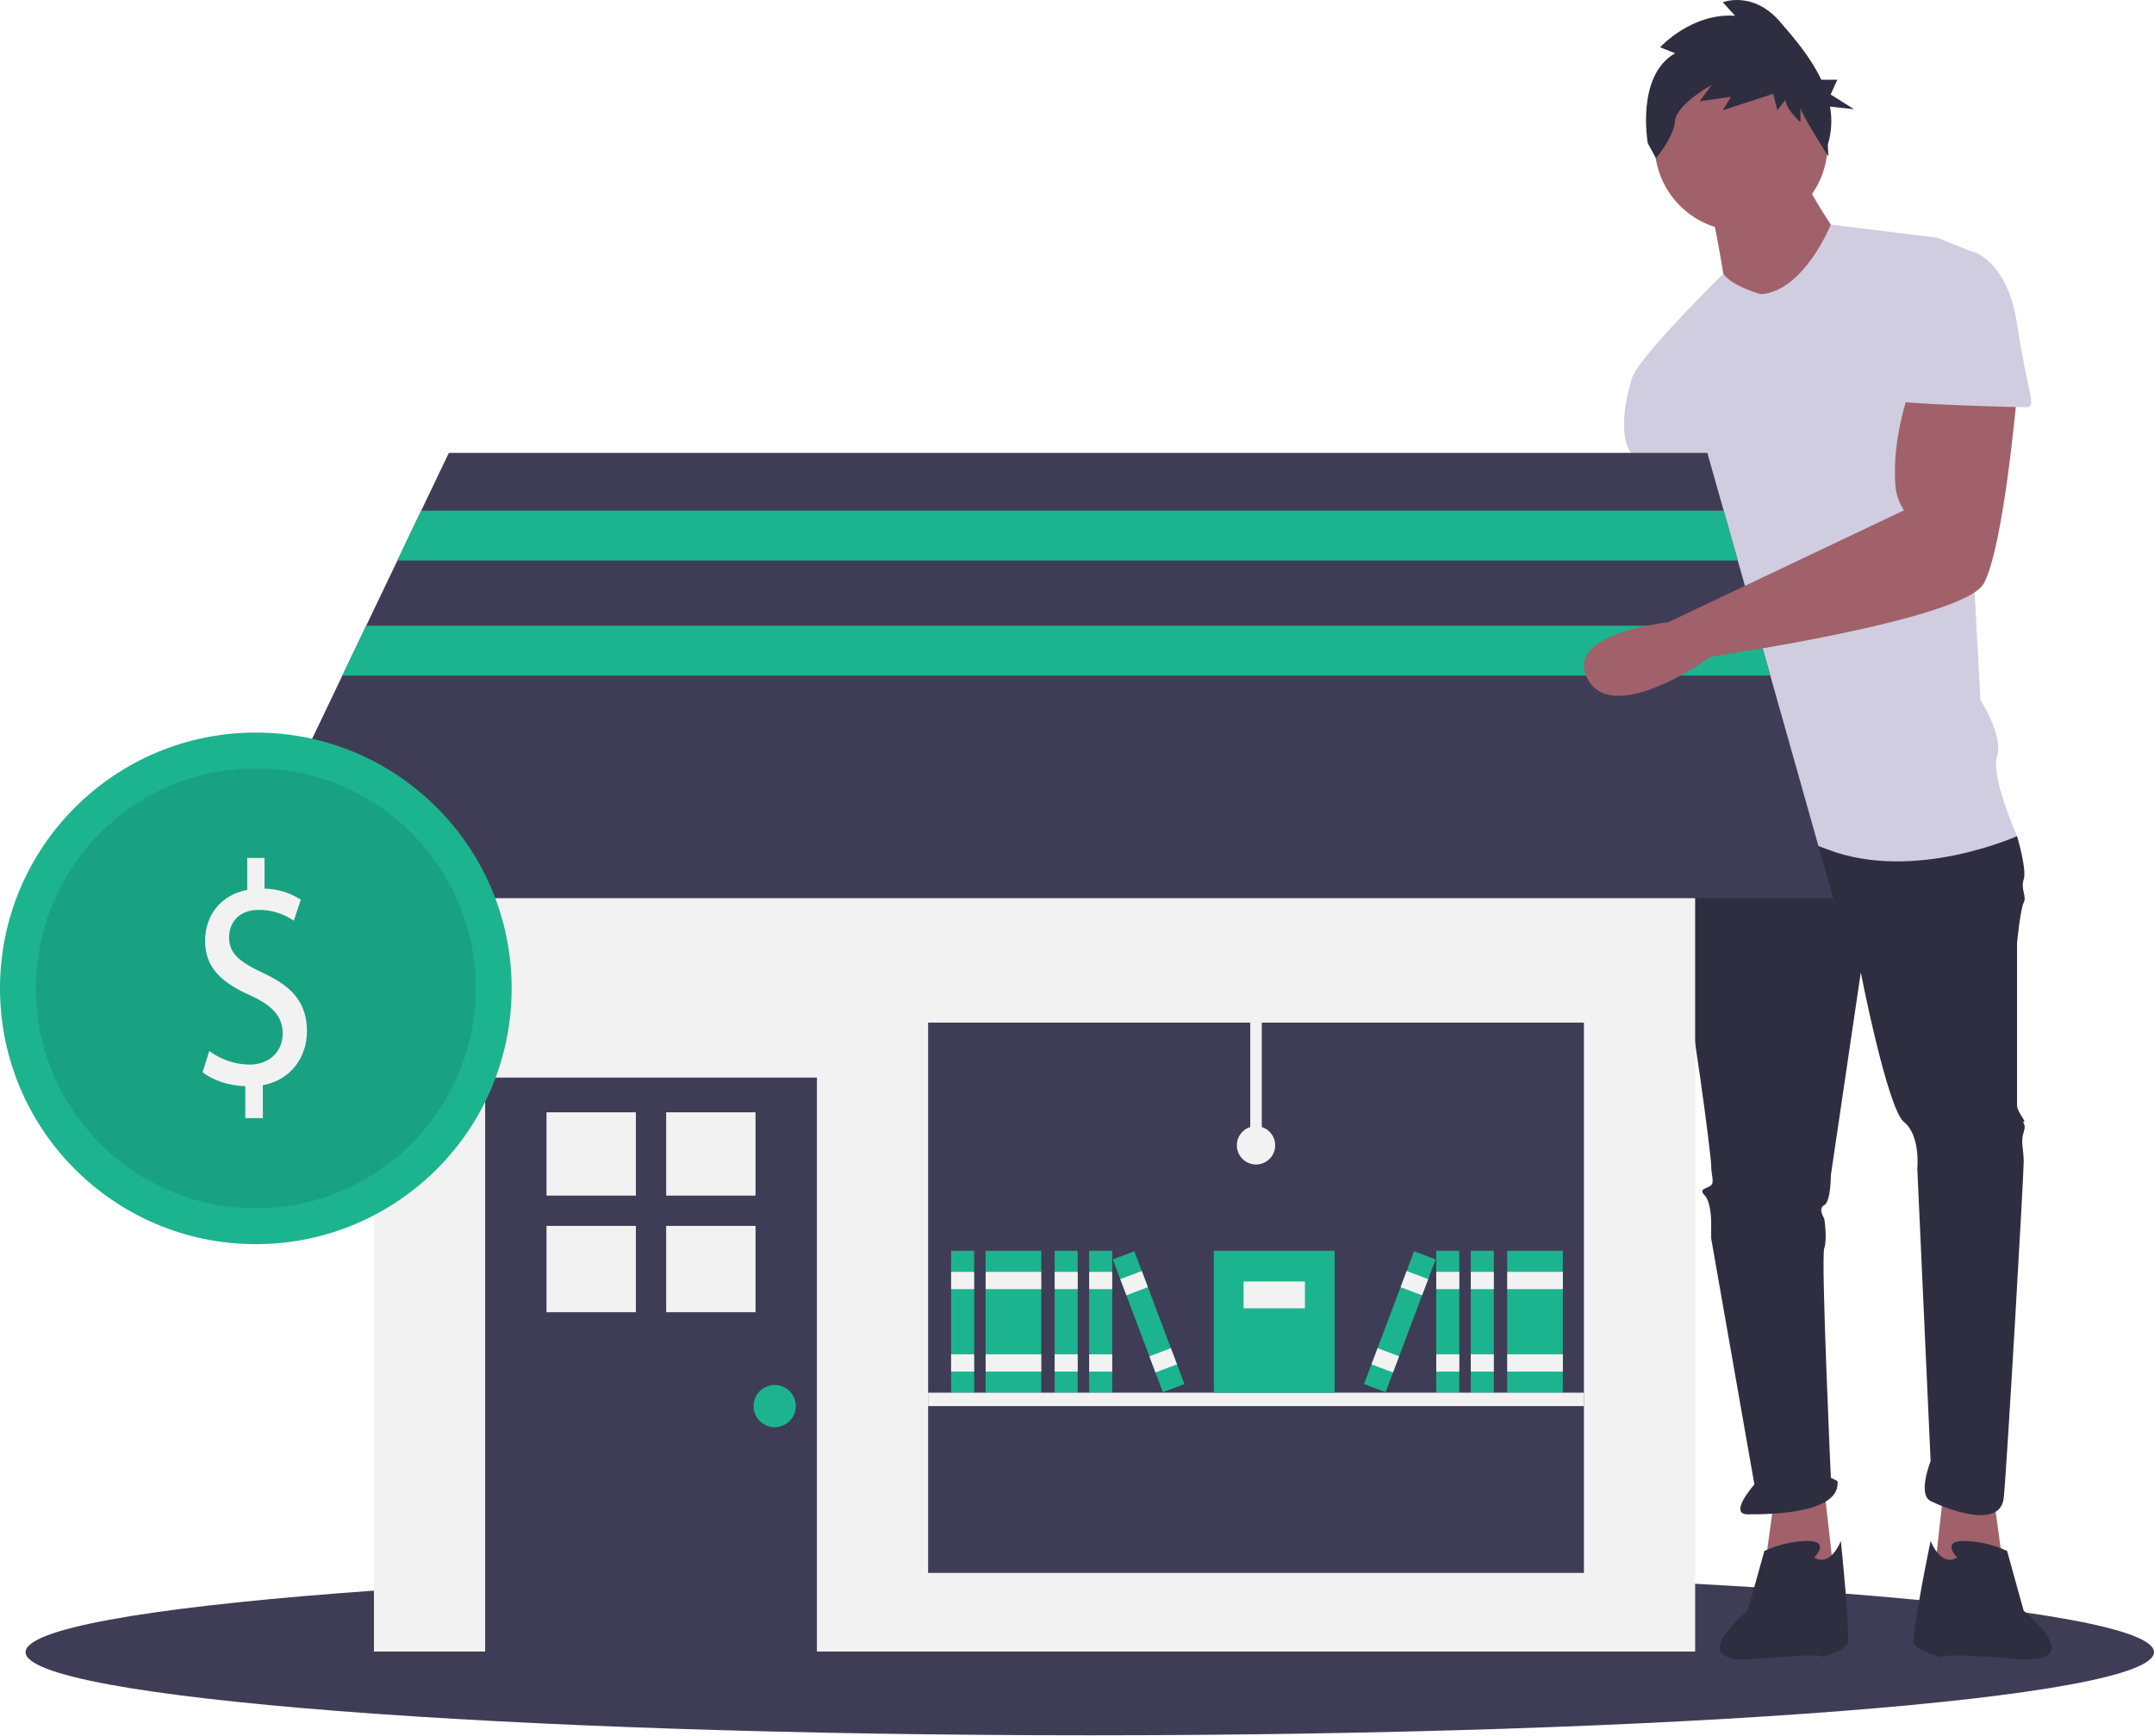
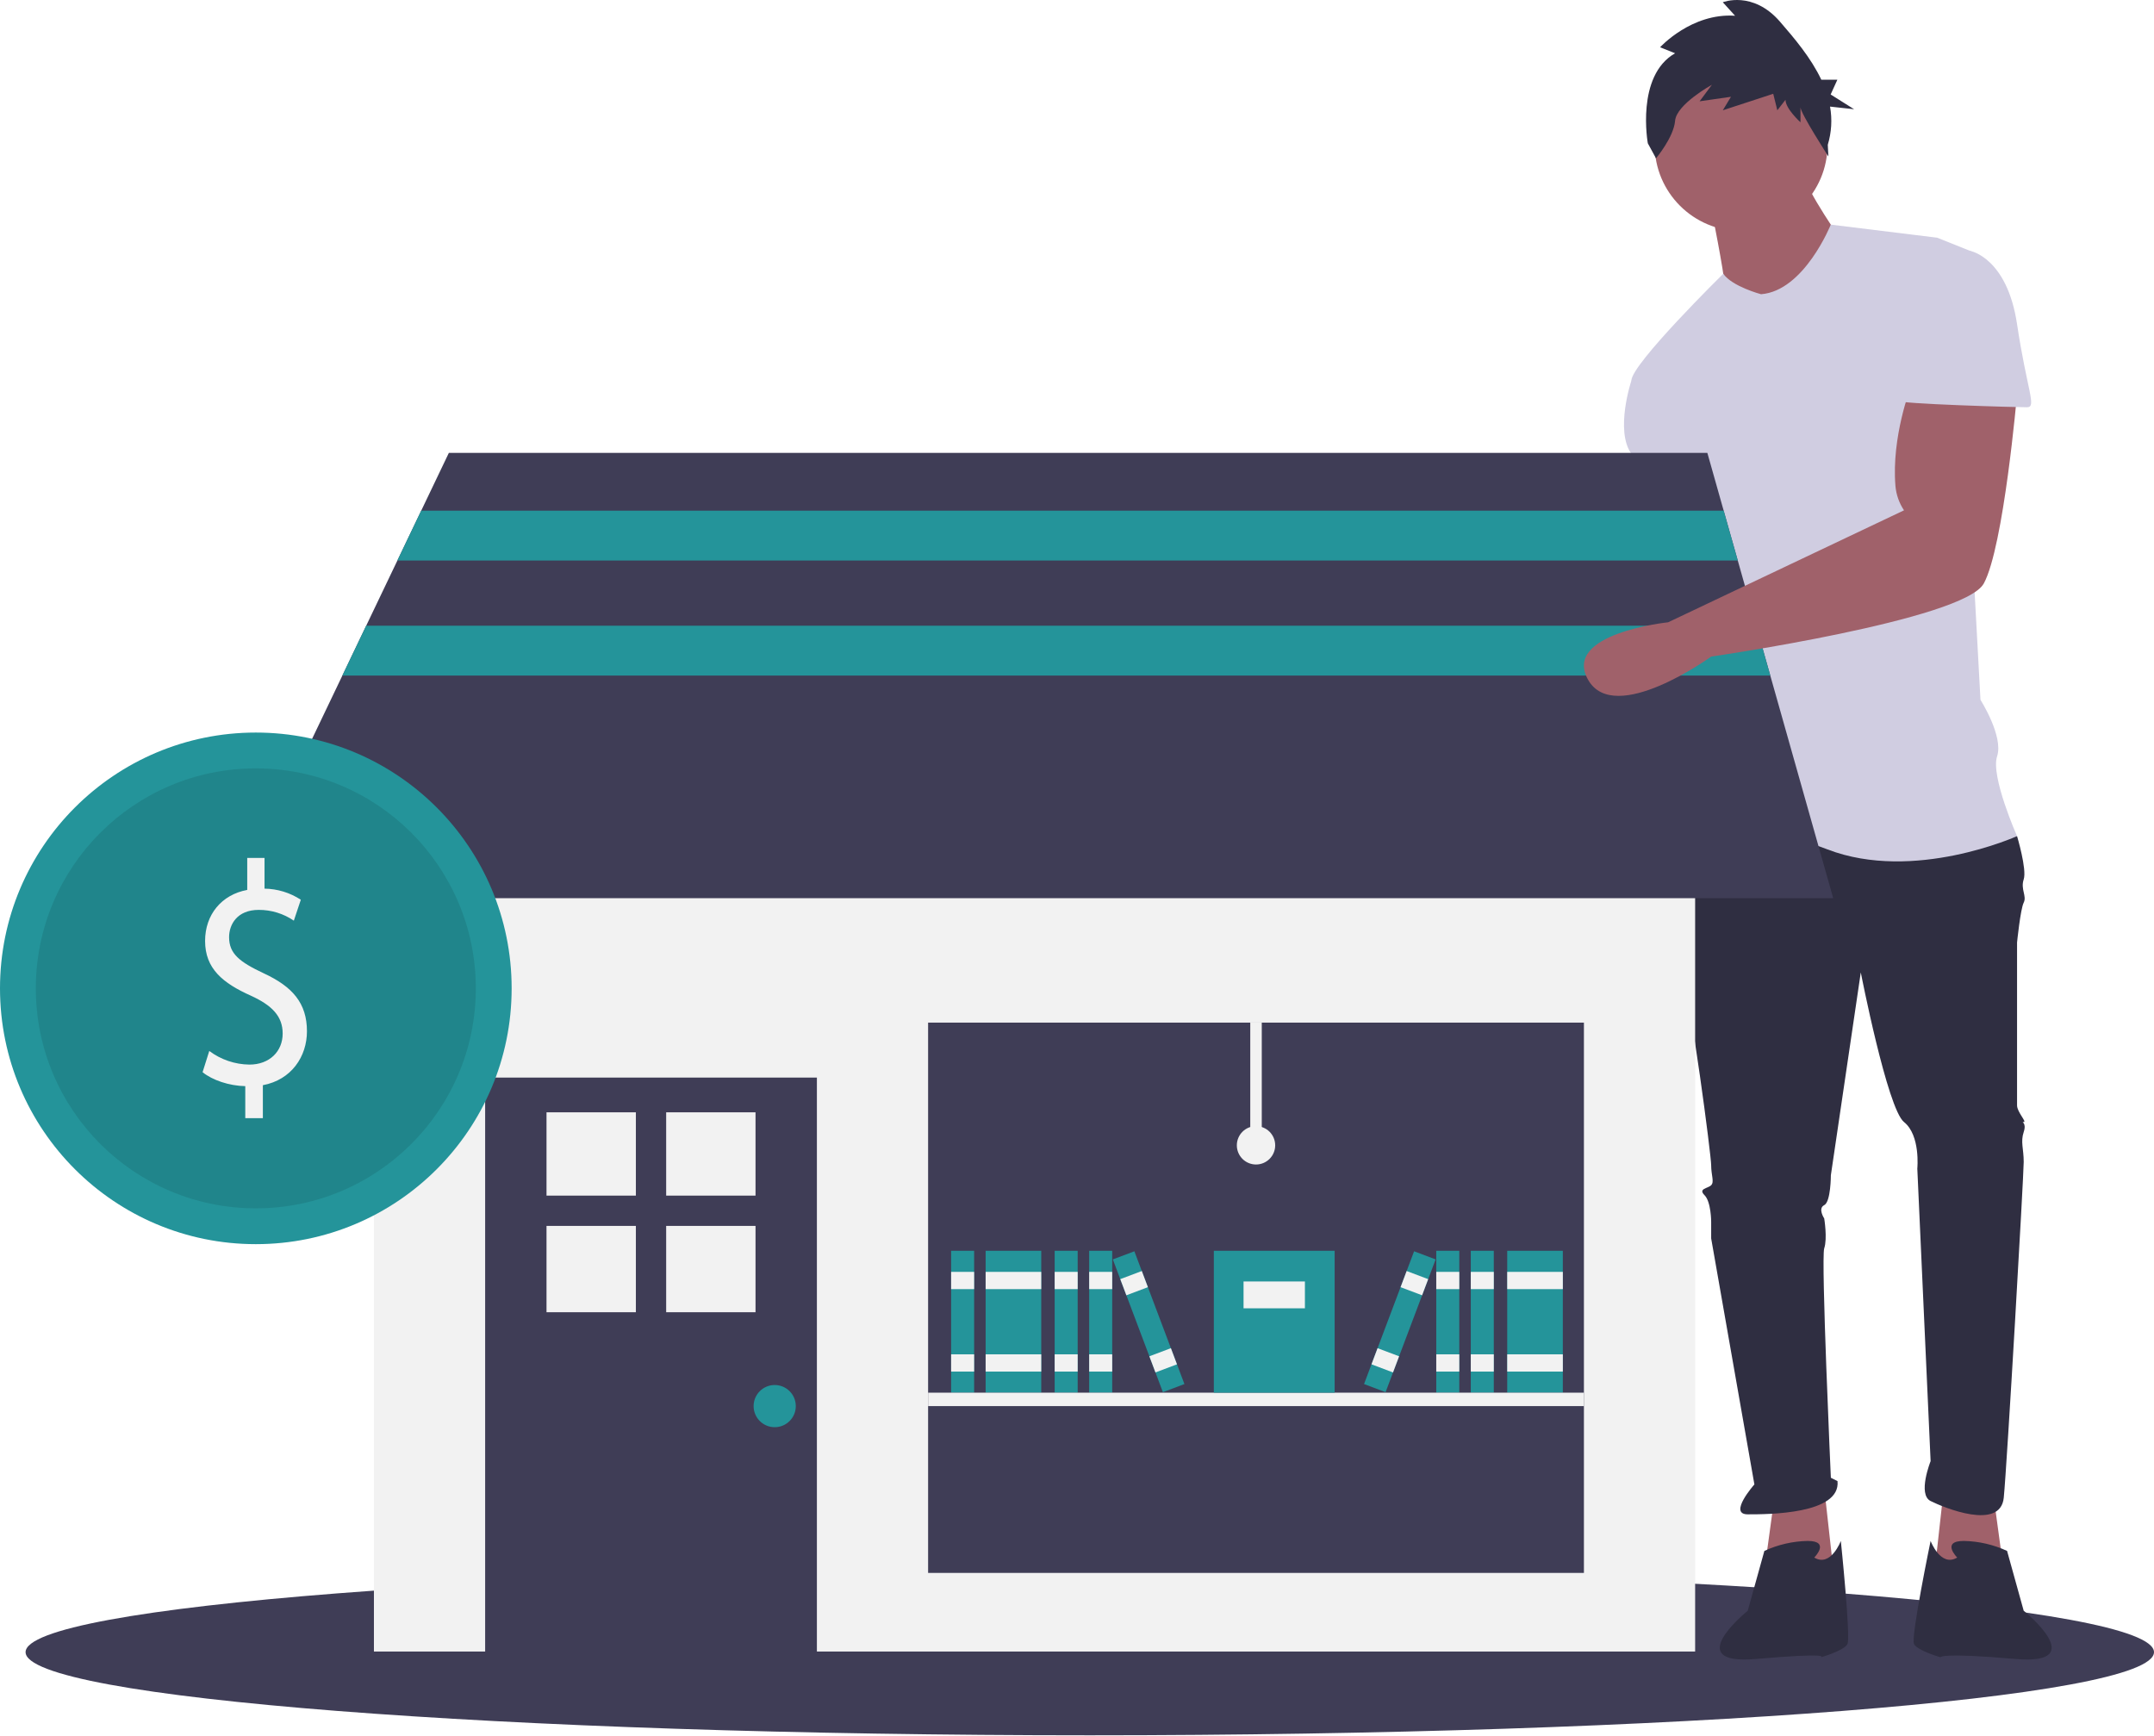
<svg xmlns="http://www.w3.org/2000/svg" id="b582dbfc-ed60-4217-aa06-1e10ec960023" data-name="Layer 1" width="842" height="678.376" viewBox="0 0 842 678.376">
  <ellipse cx="426" cy="645.876" rx="416" ry="32.5" fill="#3f3d56" />
  <polygon points="779.369 585.5 783.268 614.093 755.975 616.692 759.874 581.601 779.369 585.5" fill="#a0616a" />
  <path d="M829.702,303.812s2.599,35.091,2.599,36.391S814.106,431.18,814.106,431.18s-25.993,49.387,0,48.088,18.195-46.788,18.195-46.788l27.293-75.381-11.697-53.286Z" transform="translate(-179 -110.8118)" fill="#a0616a" />
  <polygon points="693.591 585.5 689.692 614.093 716.985 616.692 713.086 581.601 693.591 585.5" fill="#a0616a" />
  <path d="M842.698,428.581l-6.498,9.098s-3.899,38.99,0,51.987,11.697,72.781,11.697,76.68,1.3,6.498,0,7.798-5.199,1.3-2.599,3.899,2.599,10.397,2.599,10.397V594.938l16.896,96.175s-10.397,11.697-2.599,11.697,36.391,0,35.091-12.997l-2.599-1.3s-3.899-85.778-2.599-89.677,0-11.697,0-11.697-2.599-3.899,0-5.199,2.599-11.697,2.599-11.697l11.697-79.28s10.397,53.286,16.896,58.485,5.199,18.195,5.199,18.195l5.199,114.371s-5.199,12.997,0,15.596,27.293,11.697,28.593-1.3,7.798-126.068,7.798-131.266-1.3-7.798,0-11.697-1.3-3.899,0-3.899-2.599-3.899-2.599-6.498V479.268s1.3-12.997,2.599-15.596-1.3-5.199,0-9.098-2.599-16.896-2.599-16.896l-58.485-15.596Z" transform="translate(-179 -110.8118)" fill="#2f2e41" />
  <path d="M888.187,719.706s6.498-6.498-2.599-6.498a42.303,42.303,0,0,0-16.896,3.899l-6.498,23.394S835.55,761.945,865.442,759.346s25.344-.65,25.344-.65,9.098-2.599,10.397-5.199-2.599-40.29-2.599-40.29S894.685,723.605,888.187,719.706Z" transform="translate(-179 -110.8118)" fill="#2f2e41" />
  <path d="M944.072,719.706s-6.498-6.498,2.599-6.498a42.303,42.303,0,0,1,16.896,3.899l6.498,23.394s26.643,21.445-3.249,18.845-29.243-.65-29.243-.65-9.098-2.599-10.397-5.199,6.498-40.29,6.498-40.29S937.574,723.605,944.072,719.706Z" transform="translate(-179 -110.8118)" fill="#2f2e41" />
  <circle cx="680.594" cy="56.536" r="33.791" fill="#a0616a" />
  <path d="M847.897,192.041s5.199,25.993,5.199,29.892,22.094,15.596,22.094,15.596l24.694-31.192s-15.596-22.094-15.596-27.293Z" transform="translate(-179 -110.8118)" fill="#a0616a" />
  <path d="M867.392,225.832s-11.328-3.015-14.761-8.006c0,0-35.926,35.299-35.926,41.797l28.593,50.687s0,18.195,2.599,19.495,0,0,0,5.199-7.798,38.99-5.199,44.189,5.199,1.3,2.599,9.098-9.098,49.387-9.098,49.387,23.394-7.798,57.185,5.199,74.081-5.199,74.081-5.199-10.397-23.394-7.798-31.192-6.498-22.094-6.498-22.094l-6.498-119.569s9.098-53.286,2.599-55.886L936.274,203.738l-41.621-5.115S884.288,224.533,867.392,225.832Z" transform="translate(-179 -110.8118)" fill="#d0cde1" />
  <path d="M829.702,250.526l-12.997,9.098s-6.498,19.495,0,28.593,9.098,22.094,9.098,22.094l25.993-2.599Z" transform="translate(-179 -110.8118)" fill="#d0cde1" />
  <path d="M833.794,131.636l-5.862-2.347s12.256-13.493,29.308-12.32l-4.796-5.28s11.723-4.693,22.38,7.626c5.602,6.476,12.084,14.089,16.125,22.664h6.277l-2.62,5.769,9.17,5.769-9.412-1.036a31.921,31.921,0,0,1-.89,14.94l.252,4.56s-10.91-16.879-10.91-19.226v5.867s-5.862-5.28-5.862-8.8l-3.197,4.107-1.599-6.453-19.716,6.453,3.197-5.28-12.256,1.76,4.796-6.453s-13.854,7.627-14.387,14.08c-.533,6.453-7.46,14.666-7.46,14.666l-3.197-5.867S818.341,140.435,833.794,131.636Z" transform="translate(-179 -110.8118)" fill="#2f2e41" />
  <rect x="146.169" y="282.832" width="516.463" height="362.798" fill="#f2f2f2" />
  <rect x="189.645" y="421.256" width="129.678" height="226.374" fill="#3f3d56" />
  <rect x="213.632" y="434.837" width="34.932" height="32.563" fill="#f2f2f2" />
  <rect x="260.405" y="434.837" width="34.932" height="32.563" fill="#f2f2f2" />
  <rect x="213.632" y="479.241" width="34.932" height="33.748" fill="#f2f2f2" />
  <rect x="260.405" y="479.241" width="34.932" height="33.748" fill="#f2f2f2" />
-   <circle cx="302.832" cy="549.684" r="8.245" fill="#1cb48f" />
+   <circle cx="302.832" cy="549.684" r="8.245" fill="#24949a" />
  <rect x="362.799" y="399.767" width="256.357" height="215.13" fill="#3f3d56" />
  <polygon points="716.602 351.134 92.199 351.134 133.831 264.092 143.148 244.603 155.337 219.117 164.654 199.628 175.455 177.051 667.407 177.051 673.786 199.628 679.295 219.117 686.499 244.603 692.008 264.092 716.602 351.134" fill="#3f3d56" />
-   <rect x="371.794" y="488.967" width="8.995" height="55.469" fill="#1cb48f" />
+   <rect x="371.794" y="488.967" width="8.995" height="55.469" fill="#24949a" />
  <rect x="371.794" y="497.213" width="8.995" height="6.746" fill="#f2f2f2" />
  <rect x="371.794" y="529.445" width="8.995" height="6.746" fill="#f2f2f2" />
-   <rect x="385.286" y="488.967" width="21.738" height="55.469" fill="#1cb48f" />
+   <rect x="385.286" y="488.967" width="21.738" height="55.469" fill="#24949a" />
  <rect x="385.286" y="497.213" width="21.738" height="6.746" fill="#f2f2f2" />
  <rect x="385.286" y="529.445" width="21.738" height="6.746" fill="#f2f2f2" />
-   <rect x="412.271" y="488.967" width="8.995" height="55.469" fill="#1cb48f" />
+   <rect x="412.271" y="488.967" width="8.995" height="55.469" fill="#24949a" />
  <rect x="412.271" y="497.213" width="8.995" height="6.746" fill="#f2f2f2" />
  <rect x="412.271" y="529.445" width="8.995" height="6.746" fill="#f2f2f2" />
-   <rect x="425.764" y="488.967" width="8.995" height="55.469" fill="#1cb48f" />
+   <rect x="425.764" y="488.967" width="8.995" height="55.469" fill="#24949a" />
  <rect x="425.764" y="497.213" width="8.995" height="6.746" fill="#f2f2f2" />
  <rect x="425.764" y="529.445" width="8.995" height="6.746" fill="#f2f2f2" />
-   <rect x="623.503" y="599.779" width="8.995" height="55.469" transform="translate(-359.9765 151.0324) rotate(-20.65411)" fill="#1cb48f" />
+   <rect x="623.503" y="599.779" width="8.995" height="55.469" transform="translate(-359.9765 151.0324) rotate(-20.65411)" fill="#24949a" />
  <rect x="617.819" y="609.06" width="8.995" height="6.746" transform="translate(-355.0227 148.058) rotate(-20.65411)" fill="#f2f2f2" />
  <rect x="629.188" y="639.221" width="8.995" height="6.746" transform="translate(-364.9303 154.0067) rotate(-20.65411)" fill="#f2f2f2" />
-   <rect x="589.173" y="488.967" width="21.738" height="55.469" fill="#1cb48f" />
+   <rect x="589.173" y="488.967" width="21.738" height="55.469" fill="#24949a" />
  <rect x="589.173" y="497.213" width="21.738" height="6.746" fill="#f2f2f2" />
  <rect x="589.173" y="529.445" width="21.738" height="6.746" fill="#f2f2f2" />
-   <rect x="574.931" y="488.967" width="8.995" height="55.469" fill="#1cb48f" />
+   <rect x="574.931" y="488.967" width="8.995" height="55.469" fill="#24949a" />
  <rect x="574.931" y="497.213" width="8.995" height="6.746" fill="#f2f2f2" />
  <rect x="574.931" y="529.445" width="8.995" height="6.746" fill="#f2f2f2" />
-   <rect x="561.438" y="488.967" width="8.995" height="55.469" fill="#1cb48f" />
+   <rect x="561.438" y="488.967" width="8.995" height="55.469" fill="#24949a" />
  <rect x="561.438" y="497.213" width="8.995" height="6.746" fill="#f2f2f2" />
  <rect x="561.438" y="529.445" width="8.995" height="6.746" fill="#f2f2f2" />
-   <rect x="698.462" y="623.016" width="55.469" height="8.995" transform="translate(-296.1332 974.883) rotate(-69.34589)" fill="#1cb48f" />
+   <rect x="698.462" y="623.016" width="55.469" height="8.995" transform="translate(-296.1332 974.883) rotate(-69.34589)" fill="#24949a" />
  <rect x="728.508" y="607.936" width="6.746" height="8.995" transform="translate(-278.3428 970.4412) rotate(-69.34589)" fill="#f2f2f2" />
  <rect x="717.138" y="638.096" width="6.746" height="8.995" transform="translate(-313.9237 979.3249) rotate(-69.34589)" fill="#f2f2f2" />
  <rect x="362.799" y="544.437" width="256.357" height="5.247" fill="#f2f2f2" />
-   <rect x="474.487" y="488.967" width="47.224" height="55.469" fill="#1cb48f" />
+   <rect x="474.487" y="488.967" width="47.224" height="55.469" fill="#24949a" />
  <rect x="486.105" y="500.961" width="23.987" height="10.494" fill="#f2f2f2" />
  <rect x="488.729" y="399.767" width="4.497" height="47.973" fill="#f2f2f2" />
  <circle cx="490.977" cy="447.74" r="7.496" fill="#f2f2f2" />
-   <polygon points="679.295 219.117 155.337 219.117 164.654 199.628 673.786 199.628 679.295 219.117" fill="#1cb48f" />
-   <polygon points="692.008 264.092 133.831 264.092 143.148 244.603 686.499 244.603 692.008 264.092" fill="#1cb48f" />
+   <polygon points="679.295 219.117 155.337 219.117 164.654 199.628 673.786 199.628 679.295 219.117" fill="#24949a" />
+   <polygon points="692.008 264.092 133.831 264.092 143.148 244.603 686.499 244.603 692.008 264.092" fill="#24949a" />
  <path d="M925.877,262.223s-7.526,19.353-5.954,38.501a20.293,20.293,0,0,0,3.355,9.587h0L831.073,354.085s-41.662,4.313-31.264,22.509,48.088-9.098,48.088-9.098,98.775-14.296,106.573-28.593,12.997-74.081,12.997-74.081Z" transform="translate(-179 -110.8118)" fill="#a0616a" />
  <path d="M929.776,208.937h19.495s14.296,2.599,18.195,28.593,7.798,32.492,3.899,32.492-50.687-1.3-50.687-2.599S929.776,208.937,929.776,208.937Z" transform="translate(-179 -110.8118)" fill="#d0cde1" />
-   <circle cx="100" cy="386.376" r="100" fill="#1cb48f" />
+   <circle cx="100" cy="386.376" r="100" fill="#24949a" />
  <circle cx="100" cy="386.376" r="86" opacity="0.1" />
  <path d="M274.879,547.936V535.419c-6.327-.123-12.873-2.355-16.691-5.453l2.618-8.303a26.681,26.681,0,0,0,15.709,5.329c7.746,0,12.982-5.081,12.982-12.145,0-6.816-4.255-11.03-12.328-14.748-11.128-4.957-18-10.658-18-21.44,0-10.287,6.437-18.094,16.473-19.953V446.188h6.764v12.021A26.543,26.543,0,0,1,296.589,462.547l-2.728,8.18a24.107,24.107,0,0,0-13.746-4.214c-8.4,0-11.564,5.701-11.564,10.658,0,6.444,4.036,9.666,13.528,14.128,11.236,5.205,16.909,11.649,16.909,22.679,0,9.79-6,18.962-17.237,21.068v12.89Z" transform="translate(-179 -110.8118)" fill="#f2f2f2" />
</svg>
